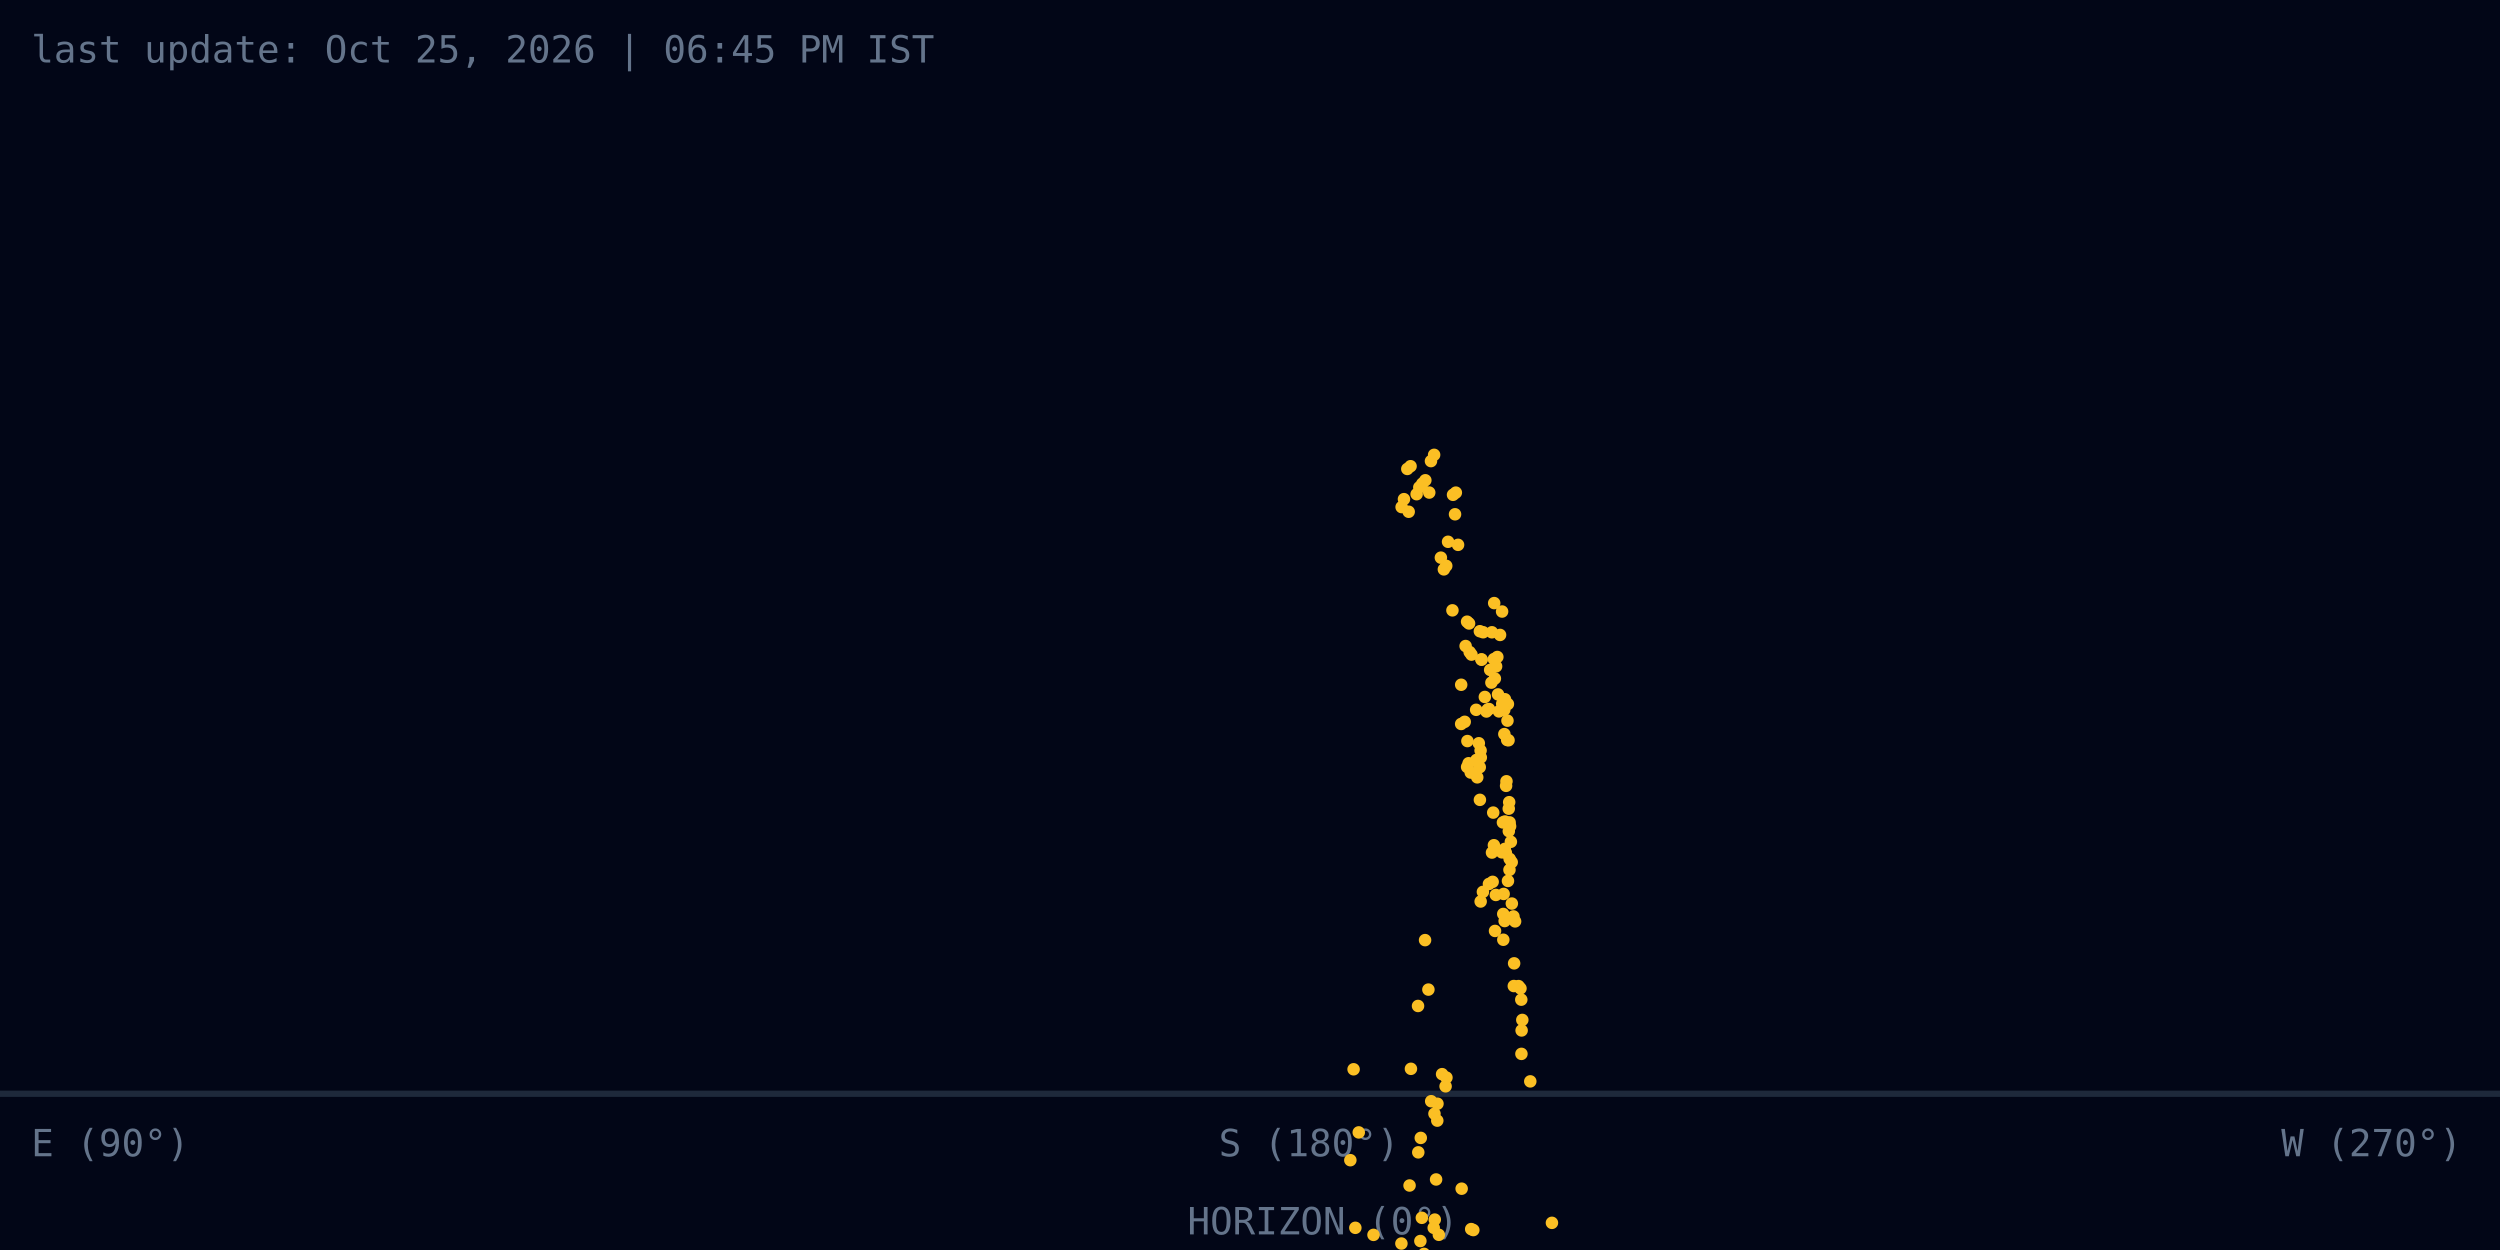
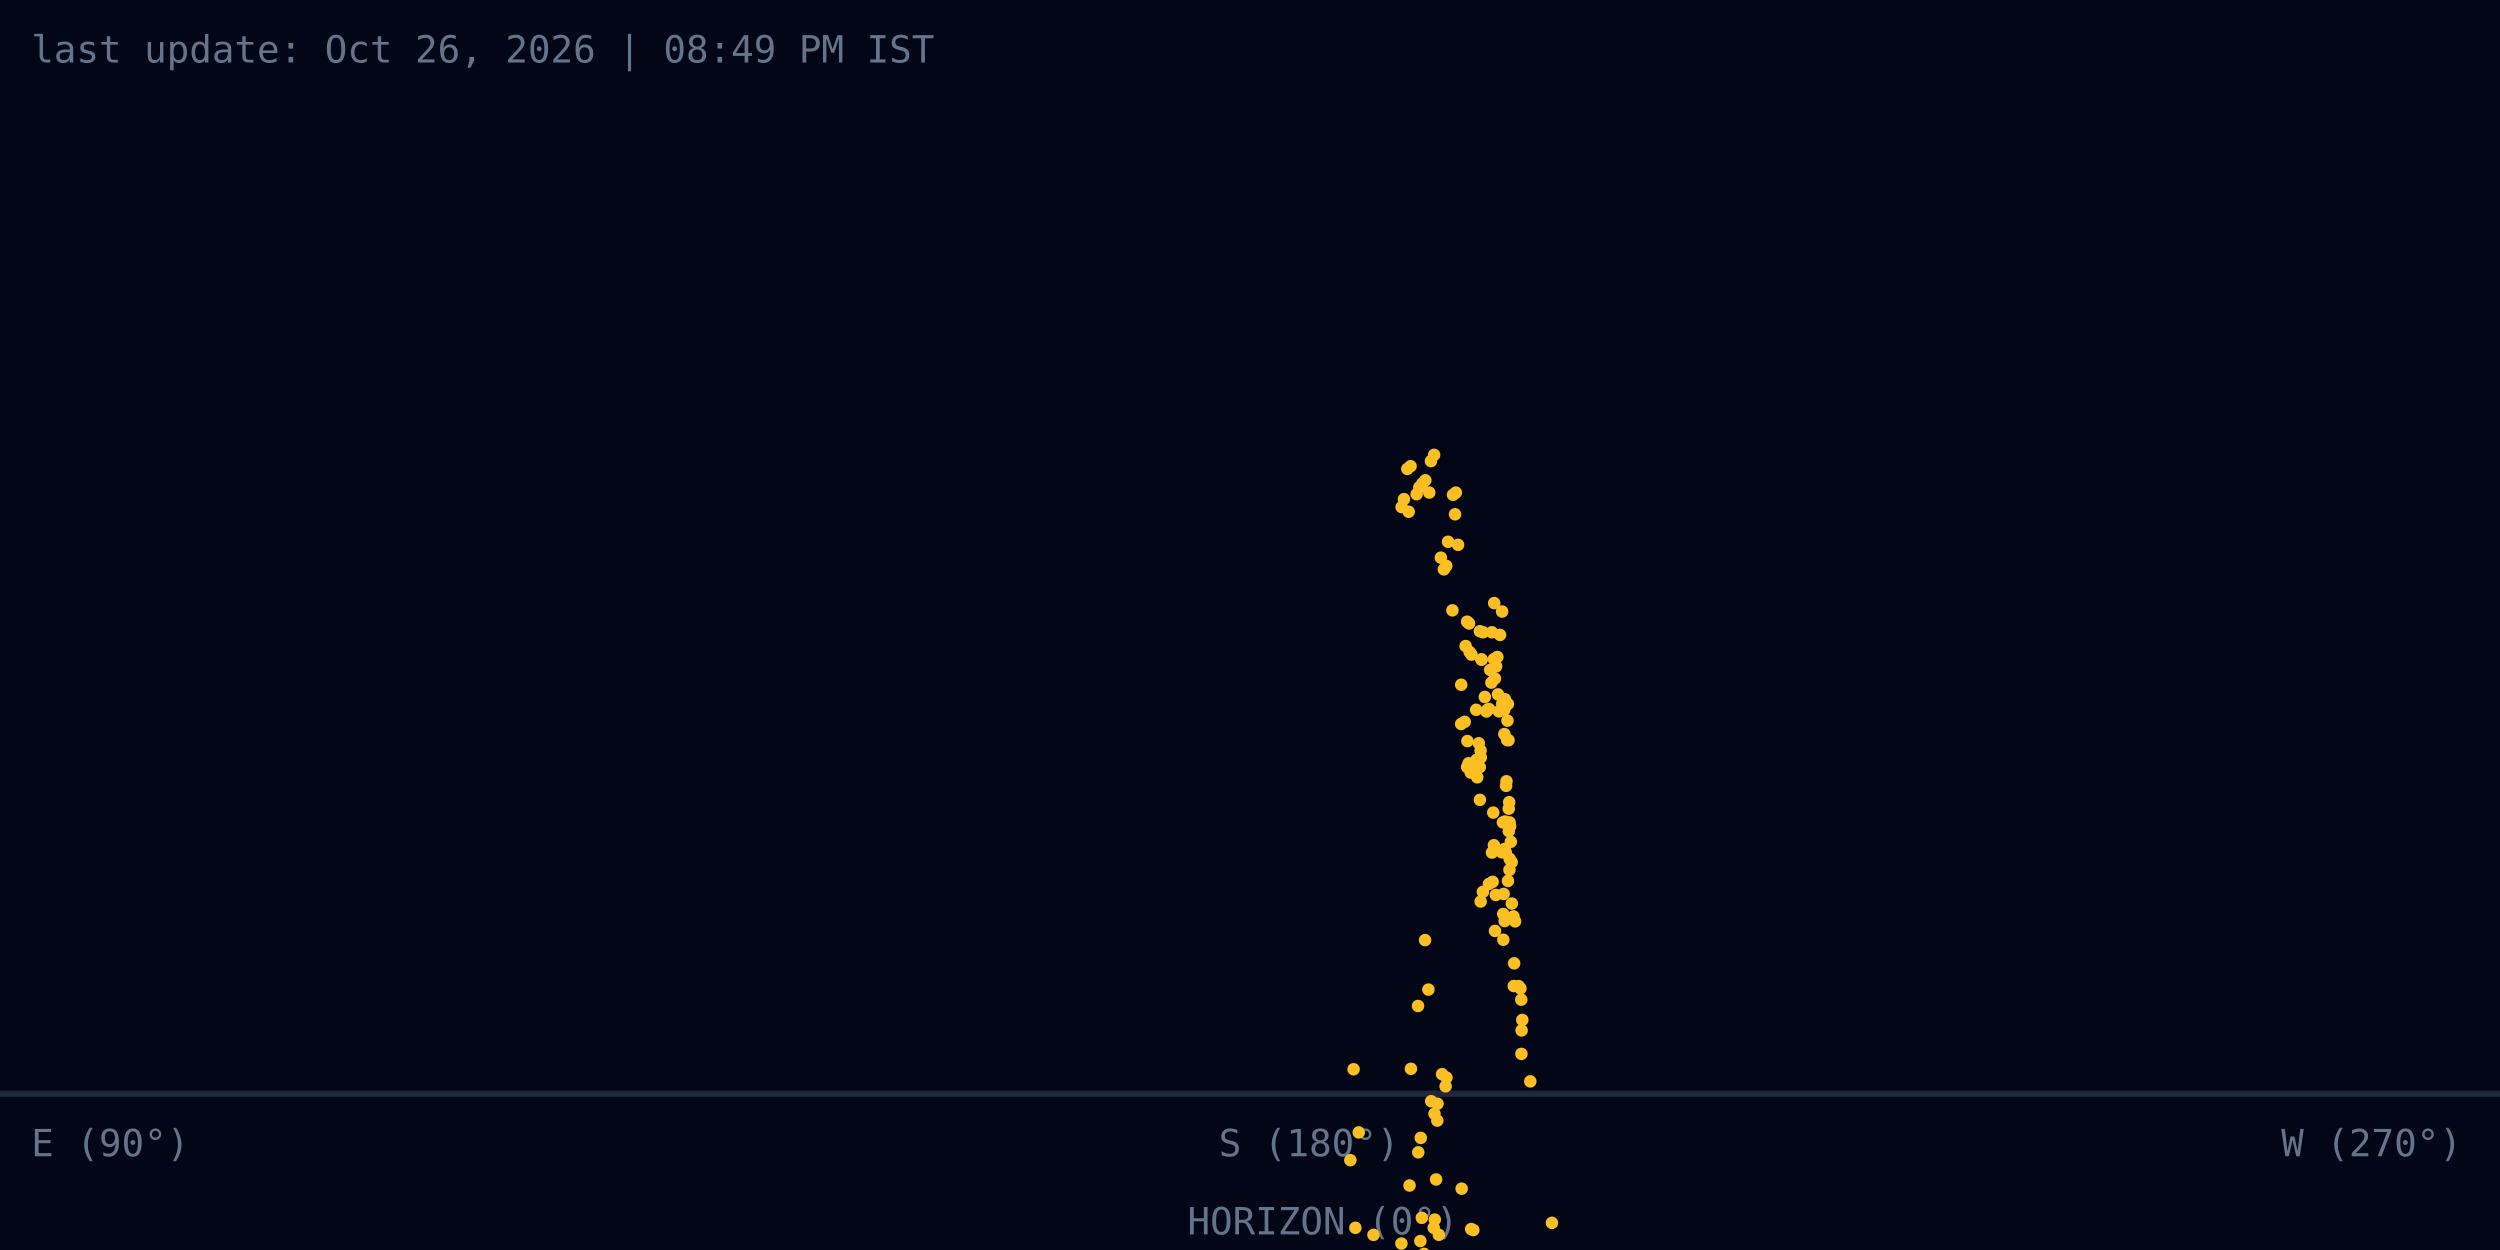
<svg xmlns="http://www.w3.org/2000/svg" width="800" height="400" viewBox="0 0 800 400">
  <rect width="800" height="400" fill="#020617" />
-   <text id="last-update" x="10" y="20" fill="#64748b" font-family="monospace">last update: Oct 25, 2026 | 06:45 PM IST</text>
+   <text id="last-update" x="10" y="20" fill="#64748b" font-family="monospace">last update: Oct 26, 2026 | 08:49 PM IST</text>
  <line x1="0" y1="350" x2="800" y2="350" stroke="#1e293b" stroke-width="2" />
  <text x="380" y="395" fill="#64748b" font-size="12" font-family="monospace">HORIZON (0°)</text>
  <text x="730" y="370" fill="#64748b" font-size="12" font-family="monospace">W (270°)</text>
  <text x="390" y="370" fill="#64748b" font-size="12" font-family="monospace">S (180°)</text>
  <text x="10" y="370" fill="#64748b" font-size="12" font-family="monospace">E (90°)</text>
  <g id="analemma-points">
    <circle cx=" 465.61" cy=" 164.57" r="2" fill="#fbbf24">
 </circle>
    <circle cx=" 467.57" cy=" 231.67" r="2" fill="#fbbf24">
 </circle>
    <circle cx=" 467.58" cy=" 219.12" r="2" fill="#fbbf24">
 </circle>
    <circle cx=" 468.71" cy=" 230.98" r="2" fill="#fbbf24">
 </circle>
    <circle cx=" 469.57" cy=" 237.14" r="2" fill="#fbbf24">
 </circle>
    <circle cx=" 469.00" cy=" 206.73" r="2" fill="#fbbf24">
 </circle>
    <circle cx=" 469.47" cy=" 198.94" r="2" fill="#fbbf24">
 </circle>
    <circle cx=" 470.10" cy=" 199.51" r="2" fill="#fbbf24">
 </circle>
    <circle cx=" 474.53" cy=" 285.41" r="2" fill="#fbbf24">
 </circle>
    <circle cx=" 472.47" cy=" 243.18" r="2" fill="#fbbf24">
 </circle>
    <circle cx=" 473.57" cy=" 255.95" r="2" fill="#fbbf24">
 </circle>
    <circle cx=" 473.22" cy=" 237.84" r="2" fill="#fbbf24">
 </circle>
    <circle cx=" 473.79" cy=" 240.17" r="2" fill="#fbbf24">
 </circle>
    <circle cx=" 473.56" cy=" 201.99" r="2" fill="#fbbf24">
 </circle>
    <circle cx=" 474.09" cy=" 210.99" r="2" fill="#fbbf24">
 </circle>
    <circle cx=" 478.41" cy=" 297.90" r="2" fill="#fbbf24">
 </circle>
    <circle cx=" 477.65" cy=" 282.19" r="2" fill="#fbbf24">
 </circle>
    <circle cx=" 477.44" cy=" 272.82" r="2" fill="#fbbf24">
 </circle>
    <circle cx=" 478.67" cy=" 286.38" r="2" fill="#fbbf24">
 </circle>
    <circle cx=" 478.05" cy=" 270.47" r="2" fill="#fbbf24">
 </circle>
    <circle cx=" 476.85" cy=" 214.37" r="2" fill="#fbbf24">
 </circle>
    <circle cx=" 477.25" cy=" 218.44" r="2" fill="#fbbf24">
 </circle>
    <circle cx=" 481.06" cy=" 300.72" r="2" fill="#fbbf24">
 </circle>
    <circle cx=" 481.04" cy=" 292.47" r="2" fill="#fbbf24">
 </circle>
    <circle cx=" 481.49" cy=" 294.73" r="2" fill="#fbbf24">
 </circle>
    <circle cx=" 481.17" cy=" 286.06" r="2" fill="#fbbf24">
 </circle>
    <circle cx=" 479.37" cy=" 222.21" r="2" fill="#fbbf24">
 </circle>
    <circle cx=" 479.67" cy=" 227.65" r="2" fill="#fbbf24">
 </circle>
    <circle cx=" 498.29" cy=" 411.31" r="2" fill="#fbbf24">
 </circle>
    <circle cx=" 498.34" cy=" 411.53" r="2" fill="#fbbf24">
 </circle>
    <circle cx=" 484.42" cy=" 315.53" r="2" fill="#fbbf24">
 </circle>
    <circle cx=" 486.86" cy=" 337.24" r="2" fill="#fbbf24">
 </circle>
    <circle cx=" 481.87" cy=" 272.88" r="2" fill="#fbbf24">
 </circle>
    <circle cx=" 482.55" cy=" 281.90" r="2" fill="#fbbf24">
 </circle>
    <circle cx=" 481.19" cy=" 226.61" r="2" fill="#fbbf24">
 </circle>
    <circle cx=" 481.39" cy=" 234.91" r="2" fill="#fbbf24">
 </circle>
    <circle cx=" 486.92" cy=" 329.74" r="2" fill="#fbbf24">
 </circle>
    <circle cx=" 483.03" cy=" 278.36" r="2" fill="#fbbf24">
 </circle>
    <circle cx=" 483.79" cy=" 289.14" r="2" fill="#fbbf24">
 </circle>
    <circle cx=" 485.93" cy=" 315.55" r="2" fill="#fbbf24">
 </circle>
    <circle cx=" 484.30" cy=" 293.26" r="2" fill="#fbbf24">
 </circle>
    <circle cx=" 482.30" cy=" 236.80" r="2" fill="#fbbf24">
 </circle>
    <circle cx=" 482.80" cy=" 258.78" r="2" fill="#fbbf24">
 </circle>
    <circle cx=" 501.22" cy=" 413.90" r="2" fill="#fbbf24">
 </circle>
    <circle cx=" 489.69" cy=" 346.04" r="2" fill="#fbbf24">
 </circle>
    <circle cx=" 486.81" cy=" 319.89" r="2" fill="#fbbf24">
 </circle>
    <circle cx=" 484.83" cy=" 294.84" r="2" fill="#fbbf24">
 </circle>
    <circle cx=" 486.55" cy=" 316.29" r="2" fill="#fbbf24">
 </circle>
    <circle cx=" 482.73" cy=" 236.88" r="2" fill="#fbbf24">
 </circle>
    <circle cx=" 483.48" cy=" 269.37" r="2" fill="#fbbf24">
 </circle>
    <circle cx=" 496.62" cy=" 391.31" r="2" fill="#fbbf24">
 </circle>
    <circle cx=" 483.75" cy=" 275.90" r="2" fill="#fbbf24">
 </circle>
    <circle cx=" 483.23" cy=" 264.40" r="2" fill="#fbbf24">
 </circle>
    <circle cx=" 482.94" cy=" 256.70" r="2" fill="#fbbf24">
 </circle>
    <circle cx=" 483.08" cy=" 263.17" r="2" fill="#fbbf24">
 </circle>
    <circle cx=" 482.53" cy=" 225.29" r="2" fill="#fbbf24">
 </circle>
    <circle cx=" 482.39" cy=" 230.61" r="2" fill="#fbbf24">
 </circle>
    <circle cx=" 487.14" cy=" 326.38" r="2" fill="#fbbf24">
 </circle>
    <circle cx=" 482.82" cy=" 265.96" r="2" fill="#fbbf24">
 </circle>
    <circle cx=" 483.09" cy=" 274.84" r="2" fill="#fbbf24">
 </circle>
    <circle cx=" 482.07" cy=" 250.01" r="2" fill="#fbbf24">
 </circle>
    <circle cx=" 481.95" cy=" 251.47" r="2" fill="#fbbf24">
 </circle>
    <circle cx=" 481.58" cy=" 223.76" r="2" fill="#fbbf24">
 </circle>
    <circle cx=" 481.36" cy=" 227.15" r="2" fill="#fbbf24">
 </circle>
    <circle cx=" 484.52" cy=" 308.27" r="2" fill="#fbbf24">
 </circle>
    <circle cx=" 481.59" cy=" 262.88" r="2" fill="#fbbf24">
 </circle>
    <circle cx=" 480.71" cy=" 225.23" r="2" fill="#fbbf24">
 </circle>
    <circle cx=" 481.54" cy=" 271.65" r="2" fill="#fbbf24">
 </circle>
    <circle cx=" 480.94" cy=" 263.18" r="2" fill="#fbbf24">
 </circle>
    <circle cx=" 480.67" cy=" 195.69" r="2" fill="#fbbf24">
 </circle>
    <circle cx=" 480.02" cy=" 203.18" r="2" fill="#fbbf24">
 </circle>
    <circle cx=" 480.62" cy=" 272.75" r="2" fill="#fbbf24">
 </circle>
    <circle cx=" 479.15" cy=" 210.24" r="2" fill="#fbbf24">
 </circle>
    <circle cx=" 478.75" cy=" 213.23" r="2" fill="#fbbf24">
 </circle>
    <circle cx=" 478.36" cy=" 217.14" r="2" fill="#fbbf24">
 </circle>
    <circle cx=" 478.05" cy=" 210.91" r="2" fill="#fbbf24">
 </circle>
    <circle cx=" 478.14" cy=" 192.99" r="2" fill="#fbbf24">
 </circle>
    <circle cx=" 477.41" cy=" 202.33" r="2" fill="#fbbf24">
 </circle>
    <circle cx=" 477.83" cy=" 260.03" r="2" fill="#fbbf24">
 </circle>
    <circle cx=" 476.48" cy=" 226.89" r="2" fill="#fbbf24">
 </circle>
    <circle cx=" 476.07" cy=" 227.06" r="2" fill="#fbbf24">
 </circle>
    <circle cx=" 475.66" cy=" 227.68" r="2" fill="#fbbf24">
 </circle>
    <circle cx=" 475.15" cy=" 223.03" r="2" fill="#fbbf24">
 </circle>
    <circle cx=" 474.61" cy=" 202.32" r="2" fill="#fbbf24">
 </circle>
    <circle cx=" 474.09" cy=" 211.11" r="2" fill="#fbbf24">
 </circle>
    <circle cx=" 476.46" cy=" 282.87" r="2" fill="#fbbf24">
 </circle>
    <circle cx=" 473.86" cy=" 242.39" r="2" fill="#fbbf24">
 </circle>
    <circle cx=" 473.52" cy=" 245.50" r="2" fill="#fbbf24">
 </circle>
    <circle cx=" 472.37" cy=" 227.14" r="2" fill="#fbbf24">
 </circle>
    <circle cx=" 472.72" cy=" 248.75" r="2" fill="#fbbf24">
 </circle>
    <circle cx=" 470.88" cy=" 209.48" r="2" fill="#fbbf24">
 </circle>
    <circle cx=" 470.29" cy=" 208.66" r="2" fill="#fbbf24">
 </circle>
    <circle cx=" 473.81" cy=" 288.48" r="2" fill="#fbbf24">
 </circle>
    <circle cx=" 470.64" cy=" 247.22" r="2" fill="#fbbf24">
 </circle>
    <circle cx=" 469.96" cy=" 244.24" r="2" fill="#fbbf24">
 </circle>
    <circle cx=" 469.48" cy=" 245.43" r="2" fill="#fbbf24">
 </circle>
    <circle cx=" 466.58" cy=" 174.35" r="2" fill="#fbbf24">
 </circle>
    <circle cx=" 465.87" cy=" 157.64" r="2" fill="#fbbf24">
 </circle>
    <circle cx=" 464.97" cy=" 158.34" r="2" fill="#fbbf24">
 </circle>
    <circle cx=" 464.78" cy=" 195.31" r="2" fill="#fbbf24">
 </circle>
    <circle cx=" 463.38" cy=" 173.37" r="2" fill="#fbbf24">
 </circle>
    <circle cx=" 462.80" cy=" 181.08" r="2" fill="#fbbf24">
 </circle>
    <circle cx=" 462.04" cy=" 182.20" r="2" fill="#fbbf24">
 </circle>
    <circle cx=" 461.08" cy=" 178.45" r="2" fill="#fbbf24">
 </circle>
    <circle cx=" 458.92" cy=" 145.55" r="2" fill="#fbbf24">
 </circle>
    <circle cx=" 457.91" cy=" 147.55" r="2" fill="#fbbf24">
 </circle>
    <circle cx=" 457.36" cy=" 157.62" r="2" fill="#fbbf24">
 </circle>
    <circle cx=" 456.11" cy=" 153.69" r="2" fill="#fbbf24">
 </circle>
    <circle cx=" 455.13" cy=" 154.77" r="2" fill="#fbbf24">
 </circle>
    <circle cx=" 454.18" cy=" 155.94" r="2" fill="#fbbf24">
 </circle>
    <circle cx=" 453.32" cy=" 158.14" r="2" fill="#fbbf24">
 </circle>
    <circle cx=" 451.38" cy=" 149.19" r="2" fill="#fbbf24">
 </circle>
    <circle cx=" 450.34" cy=" 150.06" r="2" fill="#fbbf24">
 </circle>
    <circle cx=" 450.78" cy=" 163.76" r="2" fill="#fbbf24">
 </circle>
    <circle cx=" 449.27" cy=" 159.73" r="2" fill="#fbbf24">
 </circle>
    <circle cx=" 448.52" cy=" 162.26" r="2" fill="#fbbf24">
 </circle>
    <circle cx=" 20.26" cy=" 571.97" r="2" fill="#fbbf24">
 </circle>
    <circle cx=" 74.33" cy=" 546.37" r="2" fill="#fbbf24">
 </circle>
    <circle cx=" 471.46" cy=" 393.62" r="2" fill="#fbbf24">
 </circle>
    <circle cx=" 470.78" cy=" 393.31" r="2" fill="#fbbf24">
 </circle>
    <circle cx=" 495.37" cy=" 503.27" r="2" fill="#fbbf24">
 </circle>
    <circle cx=" 467.73" cy=" 380.38" r="2" fill="#fbbf24">
 </circle>
    <circle cx=" 462.86" cy=" 344.83" r="2" fill="#fbbf24">
 </circle>
    <circle cx=" 462.59" cy=" 347.62" r="2" fill="#fbbf24">
 </circle>
    <circle cx=" 461.47" cy=" 343.73" r="2" fill="#fbbf24">
 </circle>
    <circle cx=" 456.02" cy=" 300.84" r="2" fill="#fbbf24">
 </circle>
    <circle cx=" 457.09" cy=" 316.67" r="2" fill="#fbbf24">
 </circle>
    <circle cx=" 469.47" cy=" 420.03" r="2" fill="#fbbf24">
 </circle>
    <circle cx=" 459.99" cy=" 353.19" r="2" fill="#fbbf24">
 </circle>
    <circle cx=" 459.93" cy=" 358.60" r="2" fill="#fbbf24">
 </circle>
    <circle cx=" 459.03" cy=" 356.39" r="2" fill="#fbbf24">
 </circle>
    <circle cx=" 457.98" cy=" 352.39" r="2" fill="#fbbf24">
 </circle>
    <circle cx=" 453.77" cy=" 321.91" r="2" fill="#fbbf24">
 </circle>
    <circle cx=" 459.55" cy=" 377.43" r="2" fill="#fbbf24">
 </circle>
    <circle cx=" 471.53" cy=" 461.85" r="2" fill="#fbbf24">
 </circle>
    <circle cx=" 460.43" cy=" 395.14" r="2" fill="#fbbf24">
 </circle>
    <circle cx=" 459.13" cy=" 390.27" r="2" fill="#fbbf24">
 </circle>
    <circle cx=" 458.79" cy=" 392.90" r="2" fill="#fbbf24">
 </circle>
    <circle cx=" 454.65" cy=" 364.13" r="2" fill="#fbbf24">
 </circle>
    <circle cx=" 451.50" cy=" 342.02" r="2" fill="#fbbf24">
 </circle>
    <circle cx=" 453.85" cy=" 368.75" r="2" fill="#fbbf24">
 </circle>
    <circle cx=" 467.51" cy=" 471.07" r="2" fill="#fbbf24">
 </circle>
    <circle cx=" 454.99" cy=" 389.70" r="2" fill="#fbbf24">
 </circle>
    <circle cx=" 455.71" cy=" 401.24" r="2" fill="#fbbf24">
 </circle>
    <circle cx=" 454.52" cy=" 397.13" r="2" fill="#fbbf24">
 </circle>
    <circle cx=" 455.98" cy=" 414.56" r="2" fill="#fbbf24">
 </circle>
    <circle cx=" 451.06" cy=" 379.36" r="2" fill="#fbbf24">
 </circle>
    <circle cx=" 455.70" cy=" 423.59" r="2" fill="#fbbf24">
 </circle>
    <circle cx=" 482.79" cy=" 553.38" r="2" fill="#fbbf24">
 </circle>
    <circle cx=" 459.54" cy=" 468.02" r="2" fill="#fbbf24">
 </circle>
    <circle cx=" 462.80" cy=" 493.17" r="2" fill="#fbbf24">
 </circle>
    <circle cx=" 456.72" cy=" 459.61" r="2" fill="#fbbf24">
 </circle>
    <circle cx=" 448.45" cy=" 397.93" r="2" fill="#fbbf24">
 </circle>
    <circle cx=" 451.44" cy=" 429.90" r="2" fill="#fbbf24">
 </circle>
    <circle cx=" 483.33" cy=" 577.31" r="2" fill="#fbbf24">
 </circle>
    <circle cx=" 457.19" cy=" 485.98" r="2" fill="#fbbf24">
 </circle>
    <circle cx=" 458.77" cy=" 501.95" r="2" fill="#fbbf24">
 </circle>
    <circle cx=" 458.66" cy=" 507.06" r="2" fill="#fbbf24">
 </circle>
    <circle cx=" 455.29" cy=" 490.82" r="2" fill="#fbbf24">
 </circle>
    <circle cx=" 449.40" cy=" 450.08" r="2" fill="#fbbf24">
 </circle>
    <circle cx=" 451.11" cy=" 471.34" r="2" fill="#fbbf24">
 </circle>
    <circle cx=" 507.92" cy=" 618.72" r="2" fill="#fbbf24">
 </circle>
    <circle cx=" 457.53" cy=" 530.58" r="2" fill="#fbbf24">
 </circle>
    <circle cx=" 443.32" cy=" 419.49" r="2" fill="#fbbf24">
 </circle>
    <circle cx=" 441.09" cy=" 404.11" r="2" fill="#fbbf24">
 </circle>
    <circle cx=" 439.52" cy=" 395.16" r="2" fill="#fbbf24">
 </circle>
    <circle cx=" 433.15" cy=" 342.17" r="2" fill="#fbbf24">
 </circle>
    <circle cx=" 434.80" cy=" 362.37" r="2" fill="#fbbf24">
 </circle>
    <circle cx=" 449.04" cy=" 512.18" r="2" fill="#fbbf24">
 </circle>
    <circle cx=" 438.74" cy=" 413.08" r="2" fill="#fbbf24">
 </circle>
    <circle cx=" 439.37" cy=" 426.64" r="2" fill="#fbbf24">
 </circle>
    <circle cx=" 438.60" cy=" 425.35" r="2" fill="#fbbf24">
 </circle>
    <circle cx=" 436.66" cy=" 411.17" r="2" fill="#fbbf24">
 </circle>
    <circle cx=" 432.11" cy=" 371.26" r="2" fill="#fbbf24">
 </circle>
    <circle cx=" 433.71" cy=" 392.90" r="2" fill="#fbbf24">
 </circle>
+     <circle cx=" 441.39" cy=" 492.84" r="2" fill="#fbbf24">
+  </circle>
  </g>
</svg>
